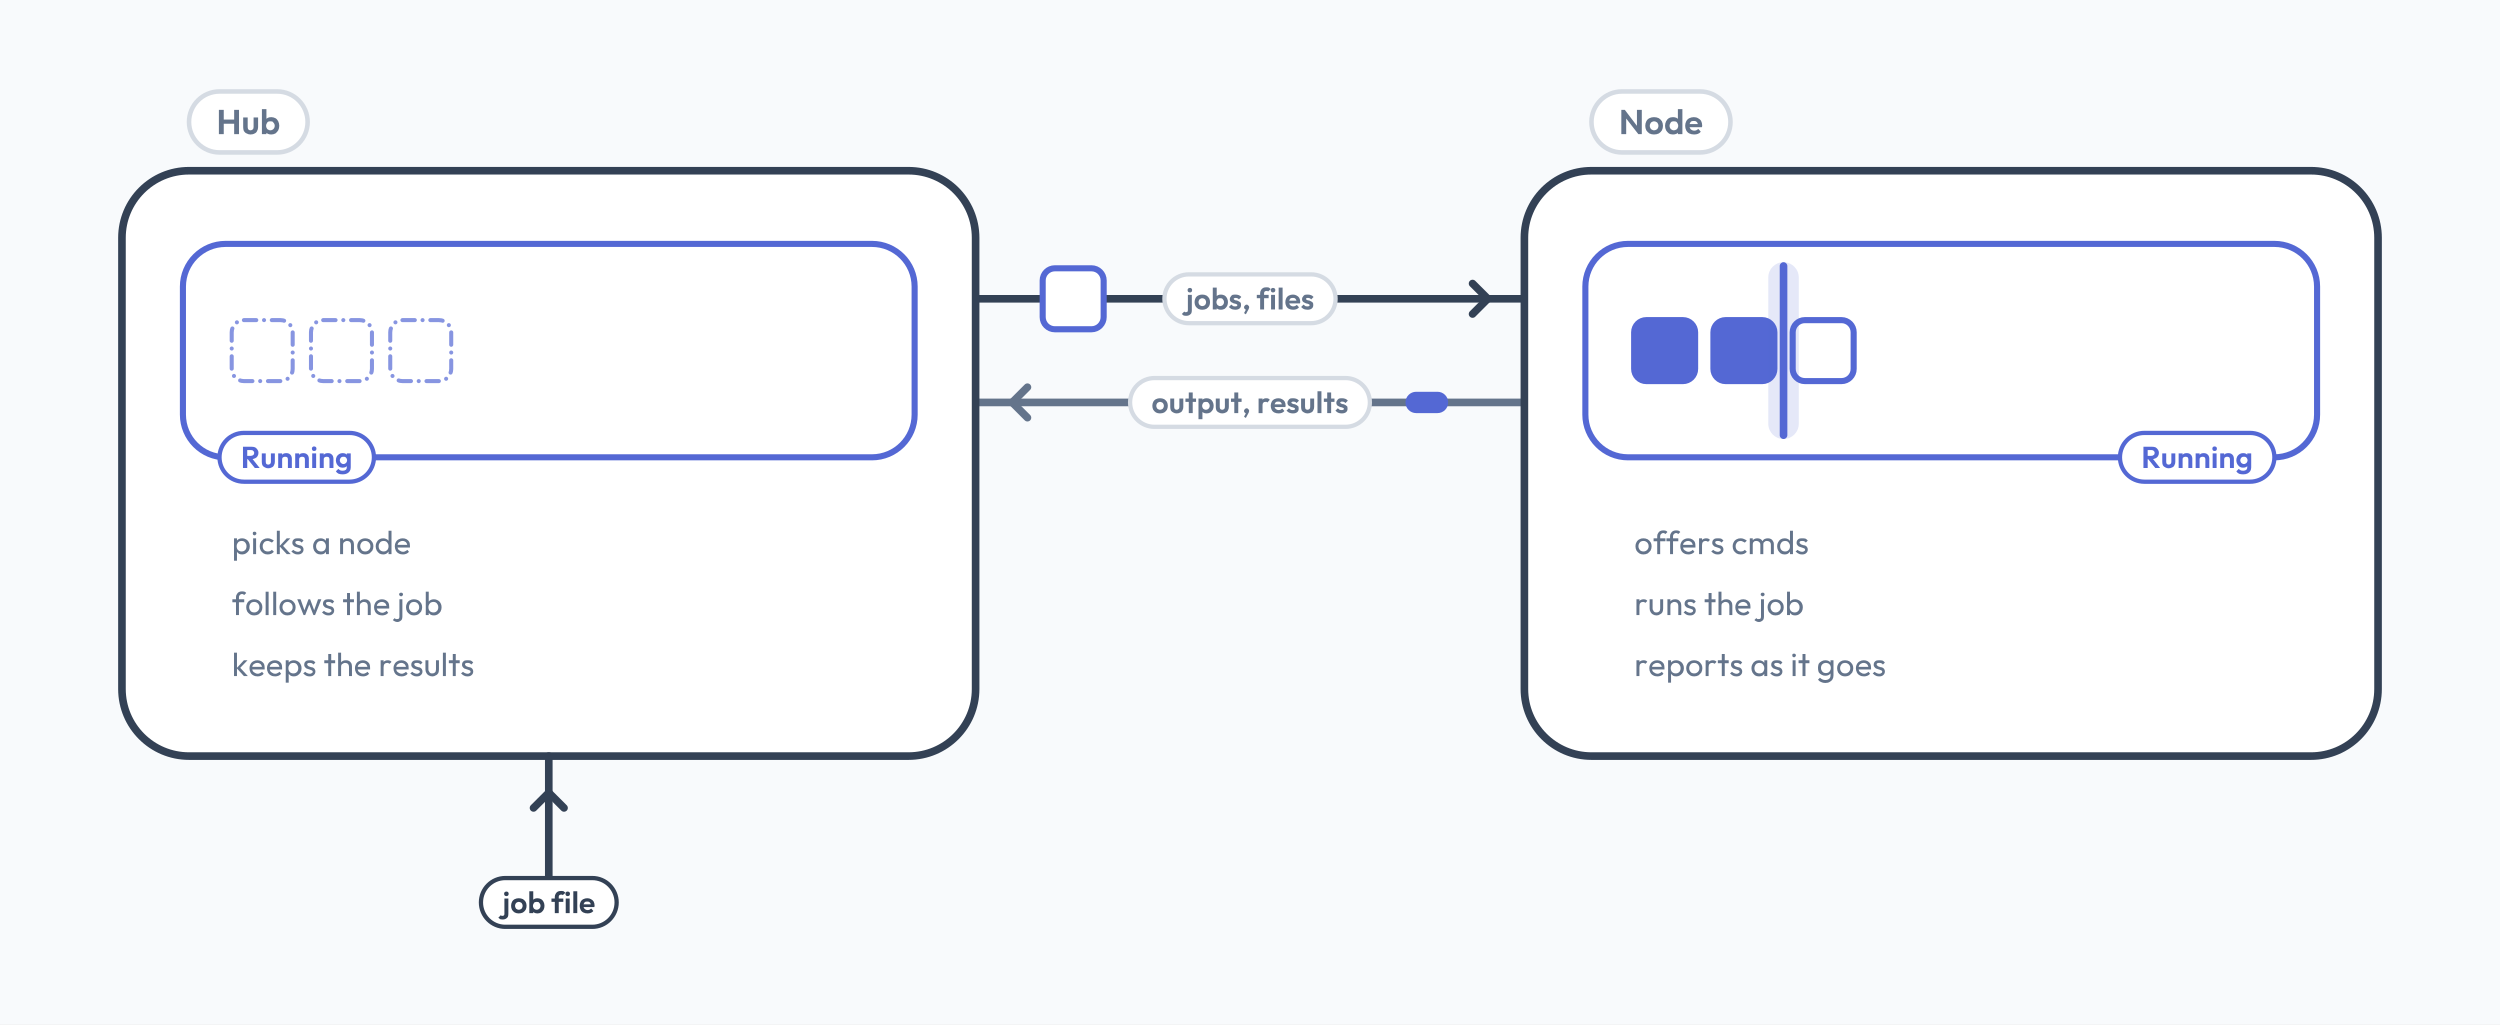
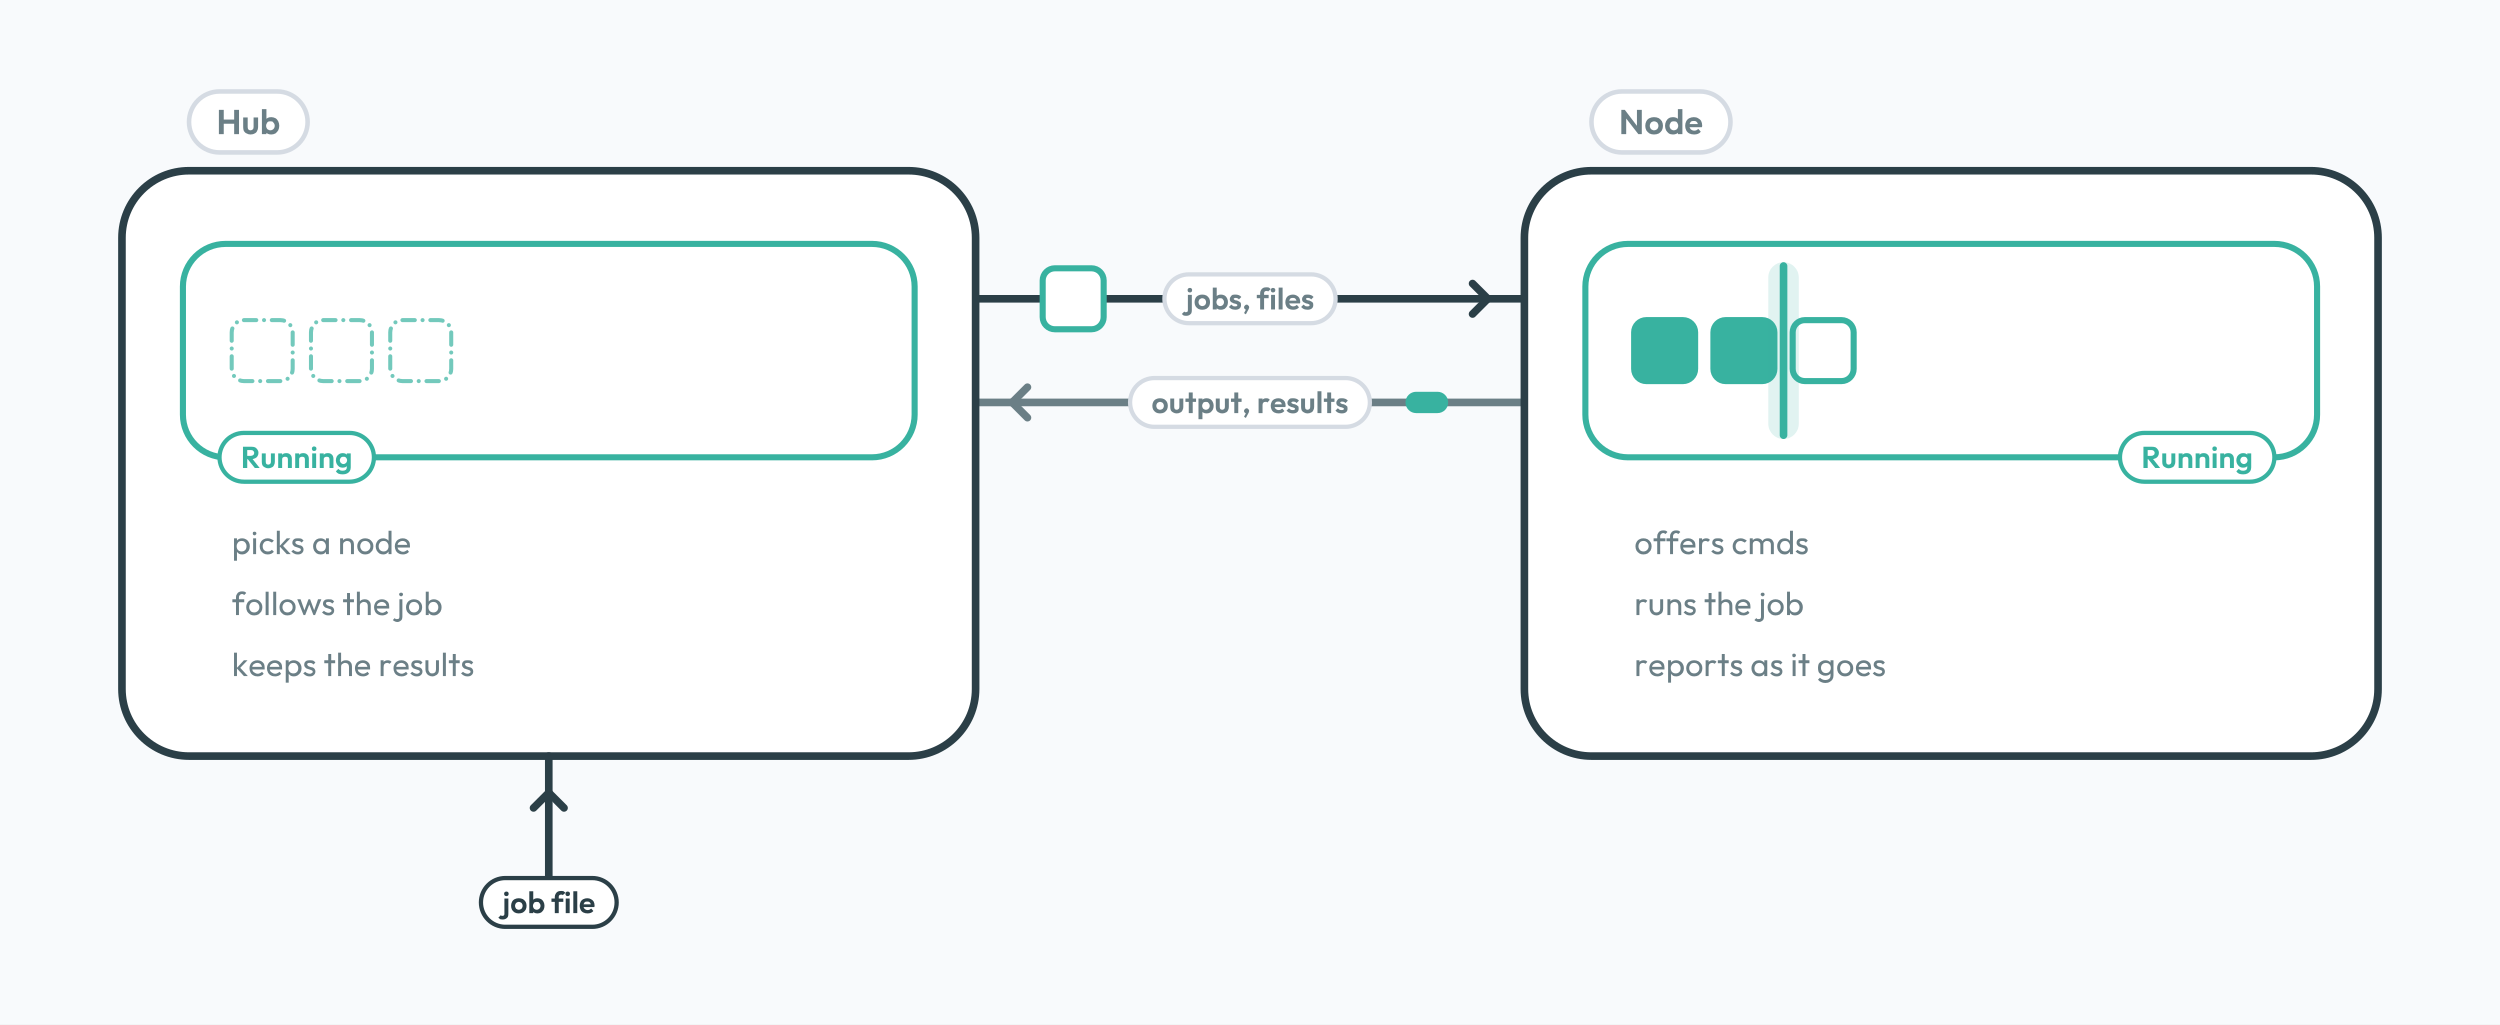
<svg xmlns="http://www.w3.org/2000/svg" viewBox="0 0 820 336" width="820" height="336">
  <defs>
    <path id="g0" d="M2 21Q-3 21 -7 20Q-10 18 -13 15L-5 7Q-4 8 -2 9Q-1 9 1 9Q3 9 5 8Q7 6 7 3V-48H20V3Q20 9 18 13Q15 17 11 19Q7 21 2 21ZM14 -56Q10 -56 8 -58Q6 -60 6 -64Q6 -67 8 -69Q10 -71 14 -71Q17 -71 19 -69Q21 -67 21 -64Q21 -60 19 -58Q17 -56 14 -56Z" />
    <path id="g1" d="M28 1Q21 1 15 -2Q9 -6 6 -11Q3 -17 3 -24Q3 -31 6 -37Q9 -43 15 -46Q21 -49 28 -49Q36 -49 42 -46Q47 -43 51 -37Q54 -31 54 -24Q54 -17 51 -11Q48 -6 42 -2Q36 1 28 1ZM28 -11Q32 -11 35 -13Q38 -14 39 -17Q41 -20 41 -24Q41 -28 39 -31Q38 -34 35 -35Q32 -37 28 -37Q25 -37 22 -35Q19 -34 18 -31Q16 -28 16 -24Q16 -20 18 -17Q19 -14 22 -13Q25 -11 28 -11Z" />
    <path id="g2" d="M33 1Q27 1 23 -1Q19 -3 16 -7Q14 -11 14 -16V-33Q14 -38 16 -41Q19 -45 23 -47Q27 -49 33 -49Q39 -49 45 -46Q50 -43 53 -37Q56 -31 56 -24Q56 -17 53 -11Q50 -6 45 -2Q39 1 33 1ZM6 0V-72H19V-36L17 -25L19 -13V0ZM30 -11Q34 -11 37 -13Q39 -14 41 -17Q43 -20 43 -24Q43 -28 41 -31Q39 -34 37 -36Q34 -37 30 -37Q27 -37 24 -36Q21 -34 20 -31Q18 -28 18 -24Q18 -20 20 -17Q21 -14 24 -13Q27 -11 30 -11Z" />
    <path id="g3" d="M22 1Q18 1 14 0Q10 -1 7 -3Q4 -5 1 -8L9 -16Q12 -13 15 -11Q18 -10 22 -10Q25 -10 27 -11Q29 -12 29 -14Q29 -16 27 -17Q25 -18 22 -19Q20 -19 17 -20Q14 -21 11 -23Q8 -24 6 -27Q4 -30 4 -34Q4 -39 7 -42Q9 -46 13 -48Q17 -49 23 -49Q29 -49 34 -47Q39 -45 42 -41L34 -33Q32 -36 29 -37Q26 -38 23 -38Q20 -38 19 -37Q17 -37 17 -35Q17 -33 19 -32Q21 -31 23 -30Q26 -30 29 -29Q32 -28 35 -26Q38 -24 40 -22Q41 -19 41 -14Q41 -7 36 -3Q31 1 22 1Z" />
    <path id="g4" d="M6 12 13 -1 17 -2Q16 -1 15 0Q14 1 13 1Q11 1 8 -2Q6 -4 6 -7Q6 -11 9 -13Q11 -16 15 -16Q18 -16 20 -13Q23 -11 23 -7Q23 -6 22 -4Q22 -2 20 1L12 16Z" />
    <path id="g5" d="M12 0V-54Q12 -59 15 -64Q17 -68 22 -71Q26 -73 33 -73Q37 -73 41 -72Q44 -70 47 -67L38 -59Q37 -60 36 -61Q35 -61 33 -61Q29 -61 27 -59Q25 -57 25 -54V0ZM1 -37V-48H40V-37Z" />
    <path id="g6" d="M6 0V-48H19V0ZM12 -56Q9 -56 7 -58Q5 -60 5 -64Q5 -67 7 -69Q9 -71 12 -71Q16 -71 18 -69Q20 -67 20 -64Q20 -60 18 -58Q16 -56 12 -56Z" />
    <path id="g7" d="M6 0V-72H19V0Z" />
    <path id="g8" d="M29 1Q21 1 15 -2Q9 -5 6 -11Q3 -17 3 -24Q3 -31 6 -37Q9 -43 15 -46Q21 -49 28 -49Q35 -49 40 -46Q46 -43 49 -38Q52 -32 52 -25Q52 -24 52 -23Q51 -21 51 -20L10 -20V-29L45 -29L40 -25Q40 -30 38 -33Q37 -35 34 -37Q32 -38 28 -38Q24 -38 21 -37Q18 -35 17 -32Q15 -29 15 -24Q15 -20 17 -17Q19 -13 22 -12Q25 -10 29 -10Q32 -10 35 -11Q38 -13 41 -15L48 -7Q45 -3 40 -1Q35 1 29 1Z" />
    <path id="g9" d="M26 1Q20 1 15 -2Q10 -4 7 -9Q5 -14 5 -20V-48H18V-21Q18 -18 19 -15Q20 -13 22 -12Q24 -11 26 -11Q30 -11 33 -14Q35 -16 35 -21V-48H48V-20Q48 -14 45 -9Q43 -4 38 -2Q33 1 26 1Z" />
    <path id="g10" d="M13 0V-68H26V0ZM2 -37V-48H37V-37Z" />
    <path id="g11" d="M33 1Q27 1 23 -1Q19 -3 16 -7Q14 -11 14 -15V-33Q14 -37 16 -41Q19 -45 23 -47Q27 -49 33 -49Q39 -49 45 -46Q50 -43 53 -37Q56 -31 56 -24Q56 -17 53 -11Q50 -6 45 -2Q39 1 33 1ZM6 20V-48H19V-36L17 -24L19 -12V20ZM30 -11Q34 -11 37 -13Q39 -14 41 -17Q43 -20 43 -24Q43 -28 41 -31Q39 -34 37 -36Q34 -37 30 -37Q27 -37 24 -36Q21 -34 20 -31Q18 -28 18 -24Q18 -20 20 -17Q21 -14 24 -13Q27 -11 30 -11Z" />
    <path id="g12" d="M6 0V-48H19V0ZM19 -27 14 -30Q15 -39 19 -44Q23 -49 31 -49Q35 -49 38 -48Q40 -47 43 -44L35 -35Q33 -36 32 -37Q30 -37 28 -37Q24 -37 22 -35Q19 -32 19 -27Z" />
    <path id="g13" d="M7 0V-70H21V0ZM51 0V-70H65V0ZM16 -30V-42H55V-30Z" />
    <path id="g14" d="M17 -29V-40H33Q38 -40 41 -43Q44 -45 44 -50Q44 -54 41 -56Q39 -59 34 -59H17V-70H35Q42 -70 47 -68Q52 -65 55 -60Q58 -56 58 -50Q58 -44 55 -39Q52 -34 47 -32Q41 -29 34 -29ZM7 0V-70H21V0ZM46 0 22 -30 35 -34 62 0Z" />
    <path id="g15" d="M38 0V-28Q38 -32 36 -35Q33 -37 29 -37Q26 -37 24 -36Q21 -35 20 -33Q19 -31 19 -28L14 -30Q14 -36 16 -40Q19 -44 23 -47Q27 -49 33 -49Q38 -49 42 -47Q47 -44 49 -40Q51 -35 51 -31V0ZM6 0V-48H19V0Z" />
    <path id="g16" d="M26 21Q18 21 12 19Q6 16 3 11L11 3Q14 6 18 8Q21 9 26 9Q32 9 36 6Q39 3 39 -2V-14L41 -25L39 -36V-48H52V-2Q52 5 49 10Q46 15 40 18Q34 21 26 21ZM25 -1Q19 -1 14 -4Q9 -8 6 -13Q3 -19 3 -25Q3 -32 6 -38Q9 -43 14 -46Q19 -49 25 -49Q31 -49 35 -47Q39 -45 41 -41Q44 -38 44 -33V-18Q44 -13 41 -9Q39 -5 35 -3Q31 -1 25 -1ZM28 -13Q32 -13 34 -15Q37 -16 38 -19Q40 -22 40 -25Q40 -29 38 -32Q37 -34 34 -36Q32 -37 28 -37Q24 -37 22 -36Q19 -34 18 -32Q16 -29 16 -25Q16 -22 18 -19Q19 -16 22 -15Q24 -13 28 -13Z" />
    <path id="g17" d="M7 0V-70H17L21 -57V0ZM56 0 14 -54 17 -70 58 -16ZM56 0 52 -13V-70H66V0Z" />
    <path id="g18" d="M26 1Q19 1 14 -2Q9 -6 6 -11Q3 -17 3 -24Q3 -31 6 -37Q9 -43 14 -46Q19 -49 26 -49Q31 -49 36 -47Q40 -45 42 -41Q45 -38 45 -33V-16Q45 -11 42 -7Q40 -3 36 -1Q31 1 26 1ZM28 -11Q32 -11 35 -13Q38 -14 39 -17Q41 -20 41 -24Q41 -28 39 -31Q38 -34 35 -36Q32 -37 28 -37Q25 -37 22 -36Q19 -34 18 -31Q16 -28 16 -24Q16 -20 18 -17Q19 -14 22 -13Q25 -11 28 -11ZM53 0H40V-13L42 -25L40 -36V-72H53Z" />
    <path id="g19" d="M32 1Q26 1 22 -1Q18 -4 15 -8Q12 -12 12 -17V-31Q12 -36 15 -40Q18 -44 22 -46Q26 -48 32 -48Q38 -48 43 -45Q49 -42 52 -36Q55 -31 55 -24Q55 -17 52 -11Q49 -6 43 -2Q38 1 32 1ZM7 20V-48H16V-35L14 -23L16 -12V20ZM30 -8Q35 -8 38 -10Q41 -12 43 -15Q45 -19 45 -24Q45 -29 43 -32Q41 -36 38 -38Q35 -40 30 -40Q26 -40 22 -38Q19 -36 17 -32Q15 -29 15 -24Q15 -19 17 -15Q19 -12 22 -10Q26 -8 30 -8Z" />
    <path id="g20" d="M7 0V-48H16V0ZM11 -57Q9 -57 7 -59Q6 -60 6 -63Q6 -65 7 -67Q9 -68 11 -68Q14 -68 15 -67Q17 -65 17 -63Q17 -60 15 -59Q14 -57 11 -57Z" />
    <path id="g21" d="M28 1Q21 1 16 -2Q10 -6 7 -11Q4 -17 4 -24Q4 -31 7 -36Q10 -42 16 -45Q21 -48 28 -48Q34 -48 38 -46Q43 -44 47 -41L41 -35Q38 -37 35 -38Q32 -40 28 -40Q24 -40 20 -38Q17 -36 15 -32Q13 -29 13 -24Q13 -19 15 -15Q17 -12 20 -10Q24 -8 28 -8Q32 -8 35 -9Q38 -10 41 -13L47 -7Q43 -3 39 -1Q34 1 28 1Z" />
    <path id="g22" d="M37 0 15 -24 37 -48H48L23 -22L24 -27L49 0ZM7 0V-71H16V0Z" />
    <path id="g23" d="M22 1Q18 1 14 0Q11 -1 8 -3Q5 -5 2 -8L8 -13Q11 -10 14 -9Q18 -7 22 -7Q26 -7 28 -9Q31 -10 31 -13Q31 -15 29 -17Q27 -18 24 -19Q21 -20 18 -21Q15 -22 12 -23Q9 -25 7 -28Q5 -30 5 -34Q5 -39 7 -42Q9 -45 13 -47Q17 -48 22 -48Q28 -48 32 -47Q36 -45 39 -41L33 -35Q31 -38 28 -39Q26 -40 22 -40Q18 -40 16 -39Q14 -38 14 -35Q14 -33 16 -32Q17 -30 20 -29Q23 -28 26 -27Q30 -27 33 -25Q36 -23 37 -21Q39 -18 39 -14Q39 -7 34 -3Q30 1 22 1Z" />
    <path id="g24" d="M27 1Q20 1 15 -2Q10 -6 7 -11Q4 -17 4 -24Q4 -31 7 -36Q10 -42 15 -45Q20 -48 27 -48Q32 -48 36 -46Q41 -44 43 -40Q46 -36 46 -31V-17Q46 -11 43 -7Q41 -4 37 -1Q32 1 27 1ZM28 -8Q35 -8 39 -12Q43 -17 43 -24Q43 -29 41 -32Q39 -36 36 -38Q33 -40 28 -40Q24 -40 20 -38Q17 -36 15 -32Q13 -28 13 -24Q13 -19 15 -15Q17 -12 20 -10Q24 -8 28 -8ZM43 0V-13L44 -24L43 -36V-48H52V0Z" />
    <path id="g25" d="M40 0V-28Q40 -33 37 -37Q33 -40 28 -40Q24 -40 22 -38Q19 -37 17 -34Q16 -31 16 -28L12 -30Q12 -35 14 -39Q17 -44 21 -46Q25 -48 31 -48Q36 -48 40 -46Q44 -43 47 -39Q49 -34 49 -29V0ZM7 0V-48H16V0Z" />
    <path id="g26" d="M28 1Q21 1 16 -2Q10 -6 7 -11Q4 -17 4 -24Q4 -31 7 -36Q10 -42 16 -45Q21 -48 28 -48Q35 -48 41 -45Q46 -42 50 -36Q53 -31 53 -24Q53 -17 50 -11Q46 -6 41 -2Q35 1 28 1ZM28 -8Q33 -8 36 -10Q40 -12 42 -16Q44 -19 44 -24Q44 -29 42 -32Q40 -36 36 -38Q33 -40 28 -40Q24 -40 20 -38Q17 -36 15 -32Q13 -29 13 -24Q13 -19 15 -16Q17 -12 20 -10Q24 -8 28 -8Z" />
    <path id="g27" d="M27 1Q20 1 15 -2Q10 -6 7 -11Q4 -17 4 -24Q4 -31 7 -36Q10 -42 15 -45Q20 -48 27 -48Q32 -48 36 -46Q41 -44 43 -40Q46 -36 46 -31V-17Q46 -12 43 -8Q41 -4 36 -1Q32 1 27 1ZM28 -8Q33 -8 36 -10Q39 -12 41 -15Q43 -19 43 -24Q43 -29 41 -32Q39 -36 36 -38Q33 -40 28 -40Q24 -40 20 -38Q17 -36 15 -32Q13 -29 13 -24Q13 -19 15 -15Q17 -12 20 -10Q24 -8 28 -8ZM52 0H43V-13L44 -24L43 -36V-71H52Z" />
    <path id="g28" d="M29 1Q21 1 16 -2Q10 -5 7 -11Q4 -17 4 -24Q4 -31 7 -36Q10 -42 16 -45Q21 -48 28 -48Q35 -48 40 -45Q45 -42 48 -37Q50 -32 50 -25Q50 -24 50 -23Q50 -22 50 -20H10V-28H45L42 -25Q42 -30 40 -33Q38 -37 35 -38Q32 -40 28 -40Q23 -40 20 -38Q16 -36 14 -33Q12 -29 12 -24Q12 -19 14 -15Q16 -12 20 -10Q24 -7 29 -7Q33 -7 36 -9Q39 -10 42 -13L47 -7Q44 -3 39 -1Q34 1 29 1Z" />
    <path id="g29" d="M13 0V-55Q13 -60 16 -64Q18 -68 22 -70Q26 -72 31 -72Q36 -72 39 -71Q42 -70 44 -67L38 -61Q37 -62 35 -63Q34 -64 31 -64Q27 -64 25 -61Q22 -59 22 -55V0ZM2 -39V-48H38V-39Z" />
    <path id="g30" d="M7 0V-71H16V0Z" />
    <path id="g31" d="M20 0 1 -48H11L24 -11L21 -10L35 -48H40L54 -10L51 -11L64 -48H74L55 0H50L36 -36H39L25 0Z" />
    <path id="g32" d="M14 0V-67H23V0ZM2 -39V-48H35V-39Z" />
    <path id="g33" d="M40 0V-28Q40 -33 37 -37Q33 -40 28 -40Q24 -40 22 -38Q19 -37 17 -34Q16 -31 16 -28L12 -30Q12 -35 14 -39Q17 -44 21 -46Q25 -48 31 -48Q36 -48 40 -46Q44 -44 47 -39Q49 -35 49 -29V0ZM7 0V-71H16V0Z" />
    <path id="g34" d="M1 21Q-4 21 -7 19Q-10 18 -13 15L-7 9Q-6 11 -4 12Q-2 12 0 12Q3 12 5 11Q7 9 7 5V-48H16V5Q16 10 14 14Q12 17 8 19Q5 21 1 21ZM12 -57Q10 -57 8 -59Q6 -60 6 -63Q6 -65 8 -67Q10 -68 12 -68Q15 -68 16 -67Q18 -65 18 -63Q18 -60 16 -59Q15 -57 12 -57Z" />
    <path id="g35" d="M32 1Q26 1 22 -1Q18 -4 15 -8Q12 -12 12 -17V-31Q12 -36 15 -40Q18 -44 22 -46Q26 -48 32 -48Q38 -48 43 -45Q49 -42 52 -36Q55 -31 55 -24Q55 -17 52 -11Q49 -6 43 -2Q38 1 32 1ZM7 0V-71H16V-36L14 -24L16 -13V0ZM30 -8Q35 -8 38 -10Q41 -12 43 -15Q45 -19 45 -24Q45 -29 43 -32Q41 -36 38 -38Q35 -40 30 -40Q26 -40 22 -38Q19 -36 17 -32Q15 -29 15 -24Q15 -19 17 -15Q19 -12 22 -10Q26 -8 30 -8Z" />
    <path id="g36" d="M7 0V-48H16V0ZM16 -27 12 -29Q12 -38 16 -43Q21 -48 29 -48Q32 -48 35 -47Q38 -46 40 -43L34 -37Q33 -39 31 -39Q29 -40 27 -40Q22 -40 19 -37Q16 -34 16 -27Z" />
    <path id="g37" d="M26 1Q20 1 15 -2Q11 -4 8 -9Q5 -14 5 -20V-48H14V-20Q14 -16 16 -14Q17 -11 20 -9Q22 -8 26 -8Q31 -8 34 -11Q37 -14 37 -20V-48H46V-20Q46 -14 44 -9Q41 -4 36 -2Q32 1 26 1Z" />
    <path id="g38" d="M7 0V-48H16V0ZM39 0V-29Q39 -34 35 -37Q32 -40 27 -40Q24 -40 21 -39Q19 -37 17 -35Q16 -32 16 -29L12 -31Q12 -36 14 -40Q17 -44 21 -46Q25 -48 30 -48Q35 -48 39 -46Q43 -44 45 -40Q48 -36 48 -31V0ZM71 0V-29Q71 -34 68 -37Q64 -40 59 -40Q56 -40 54 -39Q51 -37 49 -35Q48 -32 48 -29L43 -31Q43 -36 46 -40Q48 -44 52 -46Q57 -48 62 -48Q67 -48 71 -46Q75 -44 77 -40Q80 -36 80 -31V0Z" />
    <path id="g39" d="M26 21Q19 21 13 18Q8 16 4 11L10 5Q13 8 17 10Q21 12 26 12Q34 12 38 8Q42 5 42 -2V-14L44 -24L42 -35V-48H51V-2Q51 5 48 10Q45 15 39 18Q34 21 26 21ZM26 -1Q20 -1 15 -4Q9 -7 6 -12Q4 -18 4 -25Q4 -31 6 -37Q9 -42 15 -45Q20 -48 26 -48Q32 -48 36 -46Q40 -44 43 -40Q46 -36 46 -31V-18Q46 -13 43 -9Q40 -5 36 -3Q32 -1 26 -1ZM28 -9Q32 -9 36 -11Q39 -13 41 -17Q43 -20 43 -25Q43 -29 41 -33Q39 -36 36 -38Q32 -40 28 -40Q24 -40 20 -38Q17 -36 15 -33Q13 -29 13 -25Q13 -20 15 -17Q17 -13 20 -11Q24 -9 28 -9Z" />
  </defs>
  <rect width="820" height="336" fill="#f8fafc" />
-   <path d="M320,98 L500,98" fill="none" stroke="#334155" stroke-width="2.5" stroke-linecap="round" stroke-linejoin="round" />
-   <path d="M483.0,103.0 L488,98 L483.0,93.0" fill="none" stroke="#334155" stroke-width="2.5" stroke-linecap="round" stroke-linejoin="round" />
-   <rect x="342.0" y="88.0" width="20" height="20" rx="4.0" fill="#ffffff" stroke="#5468d4" stroke-width="2" />
+   <path d="M320,98 L500,98" fill="none" stroke="#2b3f47" stroke-width="2.5" stroke-linecap="round" stroke-linejoin="round" />
+   <path d="M483.0,103.0 L488,98 L483.0,93.0" fill="none" stroke="#2b3f47" stroke-width="2.5" stroke-linecap="round" stroke-linejoin="round" />
+   <rect x="342.0" y="88.0" width="20" height="20" rx="4.0" fill="#ffffff" stroke="#38b2a0" stroke-width="2" />
  <rect x="381.93" y="90" width="56.14" height="16" rx="8" fill="#ffffff" stroke="#d5dbe3" stroke-width="1.4" />
-   <g transform="translate(388.93,101.50) scale(0.09957)" fill="#64748b">
+   <g transform="translate(388.93,101.50) scale(0.09957)" fill="#6b7f86">
    <use href="#g0" x="0" />
    <use href="#g1" x="26" />
    <use href="#g2" x="83" />
    <use href="#g3" x="141" />
    <use href="#g4" x="186" />
    <use href="#g5" x="233" />
    <use href="#g6" x="275" />
    <use href="#g7" x="300" />
    <use href="#g8" x="325" />
    <use href="#g3" x="379" />
  </g>
-   <path d="M500,132 L320,132" fill="none" stroke="#64748b" stroke-width="2.5" stroke-linecap="round" stroke-linejoin="round" />
-   <path d="M337.0,127.0 L332,132 L337.0,137.0" fill="none" stroke="#64748b" stroke-width="2.5" stroke-linecap="round" stroke-linejoin="round" />
-   <rect x="461" y="128.5" width="14" height="7" rx="3.5" fill="#5468d4" />
+   <path d="M500,132 L320,132" fill="none" stroke="#6b7f86" stroke-width="2.5" stroke-linecap="round" stroke-linejoin="round" />
+   <path d="M337.0,127.0 L332,132 L337.0,137.0" fill="none" stroke="#6b7f86" stroke-width="2.5" stroke-linecap="round" stroke-linejoin="round" />
+   <rect x="461" y="128.5" width="14" height="7" rx="3.5" fill="#38b2a0" />
  <rect x="370.67" y="124" width="78.65" height="16" rx="8" fill="#ffffff" stroke="#d5dbe3" stroke-width="1.4" />
-   <g transform="translate(377.67,135.50) scale(0.09957)" fill="#64748b">
+   <g transform="translate(377.67,135.50) scale(0.09957)" fill="#6b7f86">
    <use href="#g1" x="0" />
    <use href="#g9" x="57" />
    <use href="#g10" x="110" />
    <use href="#g11" x="149" />
    <use href="#g9" x="207" />
    <use href="#g10" x="260" />
    <use href="#g4" x="299" />
    <use href="#g12" x="347" />
    <use href="#g8" x="390" />
    <use href="#g3" x="444" />
    <use href="#g9" x="488" />
    <use href="#g7" x="541" />
    <use href="#g10" x="566" />
    <use href="#g3" x="605" />
  </g>
-   <rect x="40" y="56" width="280" height="192" rx="22" fill="#ffffff" stroke="#334155" stroke-width="2.5" />
+   <rect x="40" y="56" width="280" height="192" rx="22" fill="#ffffff" stroke="#2b3f47" stroke-width="2.5" />
  <rect x="62.00" y="30" width="38.90" height="20" rx="10" fill="#ffffff" stroke="#d5dbe3" stroke-width="1.5" />
-   <g transform="translate(71.00,44.00) scale(0.1138)" fill="#64748b">
+   <g transform="translate(71.00,44.00) scale(0.1138)" fill="#6b7f86">
    <use href="#g13" x="0" />
    <use href="#g9" x="72" />
    <use href="#g2" x="125" />
  </g>
-   <rect x="60" y="80" width="240" height="70" rx="14" fill="#ffffff" stroke="#5468d4" stroke-width="2" />
+   <rect x="60" y="80" width="240" height="70" rx="14" fill="#ffffff" stroke="#38b2a0" stroke-width="2" />
  <g opacity=".7">
-     <rect x="76.0" y="105.0" width="20" height="20" rx="4.0" fill="none" stroke="#5468d4" stroke-width="1.33" stroke-dasharray="4.06 2.54 0.01 2.54" stroke-linecap="round" />
+     <rect x="76.0" y="105.0" width="20" height="20" rx="4.0" fill="none" stroke="#38b2a0" stroke-width="1.33" stroke-dasharray="4.06 2.54 0.01 2.54" stroke-linecap="round" />
  </g>
  <g opacity=".7">
-     <rect x="102.0" y="105.0" width="20" height="20" rx="4.0" fill="none" stroke="#5468d4" stroke-width="1.33" stroke-dasharray="4.06 2.54 0.01 2.54" stroke-linecap="round" />
+     <rect x="102.0" y="105.0" width="20" height="20" rx="4.0" fill="none" stroke="#38b2a0" stroke-width="1.33" stroke-dasharray="4.06 2.54 0.01 2.54" stroke-linecap="round" />
  </g>
  <g opacity=".7">
-     <rect x="128.0" y="105.0" width="20" height="20" rx="4.0" fill="none" stroke="#5468d4" stroke-width="1.33" stroke-dasharray="4.06 2.54 0.01 2.54" stroke-linecap="round" />
-   </g>
-   <rect x="72.00" y="142" width="50.65" height="16" rx="8" fill="#ffffff" stroke="#5468d4" stroke-width="1.4" />
-   <g transform="translate(79.00,153.50) scale(0.09957)" fill="#5468d4">
+     <rect x="128.0" y="105.0" width="20" height="20" rx="4.0" fill="none" stroke="#38b2a0" stroke-width="1.33" stroke-dasharray="4.06 2.54 0.01 2.54" stroke-linecap="round" />
+   </g>
+   <rect x="72.00" y="142" width="50.65" height="16" rx="8" fill="#ffffff" stroke="#38b2a0" stroke-width="1.4" />
+   <g transform="translate(79.00,153.50) scale(0.09957)" fill="#38b2a0">
    <use href="#g14" x="0" />
    <use href="#g9" x="64" />
    <use href="#g15" x="117" />
    <use href="#g15" x="173" />
    <use href="#g6" x="229" />
    <use href="#g15" x="254" />
    <use href="#g16" x="310" />
  </g>
-   <rect x="500" y="56" width="280" height="192" rx="22" fill="#ffffff" stroke="#334155" stroke-width="2.5" />
+   <rect x="500" y="56" width="280" height="192" rx="22" fill="#ffffff" stroke="#2b3f47" stroke-width="2.5" />
  <rect x="522.00" y="30" width="45.60" height="20" rx="10" fill="#ffffff" stroke="#d5dbe3" stroke-width="1.5" />
-   <g transform="translate(531.00,44.00) scale(0.1138)" fill="#64748b">
+   <g transform="translate(531.00,44.00) scale(0.1138)" fill="#6b7f86">
    <use href="#g17" x="0" />
    <use href="#g1" x="73" />
    <use href="#g18" x="130" />
    <use href="#g8" x="188" />
  </g>
-   <rect x="520" y="80" width="240" height="70" rx="14" fill="#ffffff" stroke="#5468d4" stroke-width="2" />
-   <rect x="536.0" y="105.0" width="20" height="20" rx="4.0" fill="#5468d4" stroke="#5468d4" stroke-width="2" />
-   <rect x="562.0" y="105.0" width="20" height="20" rx="4.0" fill="#5468d4" stroke="#5468d4" stroke-width="2" />
-   <rect x="588.0" y="105.0" width="20" height="20" rx="4.0" fill="#ffffff" stroke="#5468d4" stroke-width="2" />
-   <rect x="580.0" y="86" width="10" height="58" rx="5" fill="#5468d4" fill-opacity=".15" />
-   <rect x="583.75" y="86" width="2.5" height="58" rx="1.25" fill="#5468d4" />
-   <rect x="695.35" y="142" width="50.65" height="16" rx="8" fill="#ffffff" stroke="#5468d4" stroke-width="1.4" />
-   <g transform="translate(702.35,153.50) scale(0.09957)" fill="#5468d4">
+   <rect x="520" y="80" width="240" height="70" rx="14" fill="#ffffff" stroke="#38b2a0" stroke-width="2" />
+   <rect x="536.0" y="105.0" width="20" height="20" rx="4.0" fill="#38b2a0" stroke="#38b2a0" stroke-width="2" />
+   <rect x="562.0" y="105.0" width="20" height="20" rx="4.0" fill="#38b2a0" stroke="#38b2a0" stroke-width="2" />
+   <rect x="588.0" y="105.0" width="20" height="20" rx="4.0" fill="#ffffff" stroke="#38b2a0" stroke-width="2" />
+   <rect x="580.0" y="86" width="10" height="58" rx="5" fill="#38b2a0" fill-opacity=".15" />
+   <rect x="583.75" y="86" width="2.5" height="58" rx="1.25" fill="#38b2a0" />
+   <rect x="695.35" y="142" width="50.65" height="16" rx="8" fill="#ffffff" stroke="#38b2a0" stroke-width="1.4" />
+   <g transform="translate(702.35,153.50) scale(0.09957)" fill="#38b2a0">
    <use href="#g14" x="0" />
    <use href="#g9" x="64" />
    <use href="#g15" x="117" />
    <use href="#g15" x="173" />
    <use href="#g6" x="229" />
    <use href="#g15" x="254" />
    <use href="#g16" x="310" />
  </g>
-   <g transform="translate(76.00,181.75) scale(0.10807)" fill="#64748b">
+   <g transform="translate(76.00,181.75) scale(0.10807)" fill="#6b7f86">
    <use href="#g19" x="0" />
    <use href="#g20" x="58" />
    <use href="#g21" x="81" />
    <use href="#g22" x="130" />
    <use href="#g23" x="179" />
    <use href="#g24" x="243" />
    <use href="#g25" x="322" />
    <use href="#g26" x="377" />
    <use href="#g27" x="433" />
    <use href="#g28" x="491" />
  </g>
-   <g transform="translate(76.00,201.75) scale(0.10807)" fill="#64748b">
+   <g transform="translate(76.00,201.75) scale(0.10807)" fill="#6b7f86">
    <use href="#g29" x="0" />
    <use href="#g26" x="40" />
    <use href="#g30" x="96" />
    <use href="#g30" x="119" />
    <use href="#g26" x="141" />
    <use href="#g31" x="198" />
    <use href="#g23" x="272" />
    <use href="#g32" x="336" />
    <use href="#g33" x="373" />
    <use href="#g28" x="428" />
    <use href="#g34" x="502" />
    <use href="#g26" x="525" />
    <use href="#g35" x="582" />
  </g>
-   <g transform="translate(76.00,221.75) scale(0.10807)" fill="#64748b">
+   <g transform="translate(76.00,221.75) scale(0.10807)" fill="#6b7f86">
    <use href="#g22" x="0" />
    <use href="#g28" x="50" />
    <use href="#g28" x="103" />
    <use href="#g19" x="157" />
    <use href="#g23" x="215" />
    <use href="#g32" x="279" />
    <use href="#g33" x="316" />
    <use href="#g28" x="370" />
    <use href="#g36" x="445" />
    <use href="#g28" x="487" />
    <use href="#g23" x="540" />
    <use href="#g37" x="583" />
    <use href="#g30" x="634" />
    <use href="#g32" x="657" />
    <use href="#g23" x="694" />
  </g>
-   <g transform="translate(536.00,181.75) scale(0.10807)" fill="#64748b">
+   <g transform="translate(536.00,181.75) scale(0.10807)" fill="#6b7f86">
    <use href="#g26" x="0" />
    <use href="#g29" x="57" />
    <use href="#g29" x="96" />
    <use href="#g28" x="136" />
    <use href="#g36" x="190" />
    <use href="#g23" x="232" />
    <use href="#g21" x="295" />
    <use href="#g38" x="344" />
    <use href="#g27" x="430" />
    <use href="#g23" x="488" />
  </g>
-   <g transform="translate(536.00,201.75) scale(0.10807)" fill="#64748b">
+   <g transform="translate(536.00,201.75) scale(0.10807)" fill="#6b7f86">
    <use href="#g36" x="0" />
    <use href="#g37" x="42" />
    <use href="#g25" x="94" />
    <use href="#g23" x="148" />
    <use href="#g32" x="212" />
    <use href="#g33" x="249" />
    <use href="#g28" x="303" />
    <use href="#g34" x="378" />
    <use href="#g26" x="401" />
    <use href="#g35" x="457" />
  </g>
-   <g transform="translate(536.00,221.75) scale(0.10807)" fill="#64748b">
+   <g transform="translate(536.00,221.75) scale(0.10807)" fill="#6b7f86">
    <use href="#g36" x="0" />
    <use href="#g28" x="42" />
    <use href="#g19" x="96" />
    <use href="#g26" x="154" />
    <use href="#g36" x="210" />
    <use href="#g32" x="252" />
    <use href="#g23" x="289" />
    <use href="#g24" x="352" />
    <use href="#g23" x="411" />
    <use href="#g20" x="474" />
    <use href="#g32" x="497" />
    <use href="#g39" x="554" />
    <use href="#g26" x="612" />
    <use href="#g28" x="669" />
    <use href="#g23" x="722" />
  </g>
-   <path d="M180.0,288 L180.0,248" fill="none" stroke="#334155" stroke-width="2.5" stroke-linecap="round" stroke-linejoin="round" />
-   <path d="M185.0,265.0 L180.0,260 L175.0,265.0" fill="none" stroke="#334155" stroke-width="2.5" stroke-linecap="round" stroke-linejoin="round" />
-   <rect x="157.75" y="288" width="44.51" height="16" rx="8" fill="#ffffff" stroke="#334155" stroke-width="1.4" />
-   <g transform="translate(164.75,299.50) scale(0.09957)" fill="#334155">
+   <path d="M180.0,288 L180.0,248" fill="none" stroke="#2b3f47" stroke-width="2.5" stroke-linecap="round" stroke-linejoin="round" />
+   <path d="M185.0,265.0 L180.0,260 L175.0,265.0" fill="none" stroke="#2b3f47" stroke-width="2.5" stroke-linecap="round" stroke-linejoin="round" />
+   <rect x="157.75" y="288" width="44.51" height="16" rx="8" fill="#ffffff" stroke="#2b3f47" stroke-width="1.4" />
+   <g transform="translate(164.75,299.50) scale(0.09957)" fill="#2b3f47">
    <use href="#g0" x="0" />
    <use href="#g1" x="26" />
    <use href="#g2" x="83" />
    <use href="#g5" x="161" />
    <use href="#g6" x="203" />
    <use href="#g7" x="228" />
    <use href="#g8" x="252" />
  </g>
</svg>
